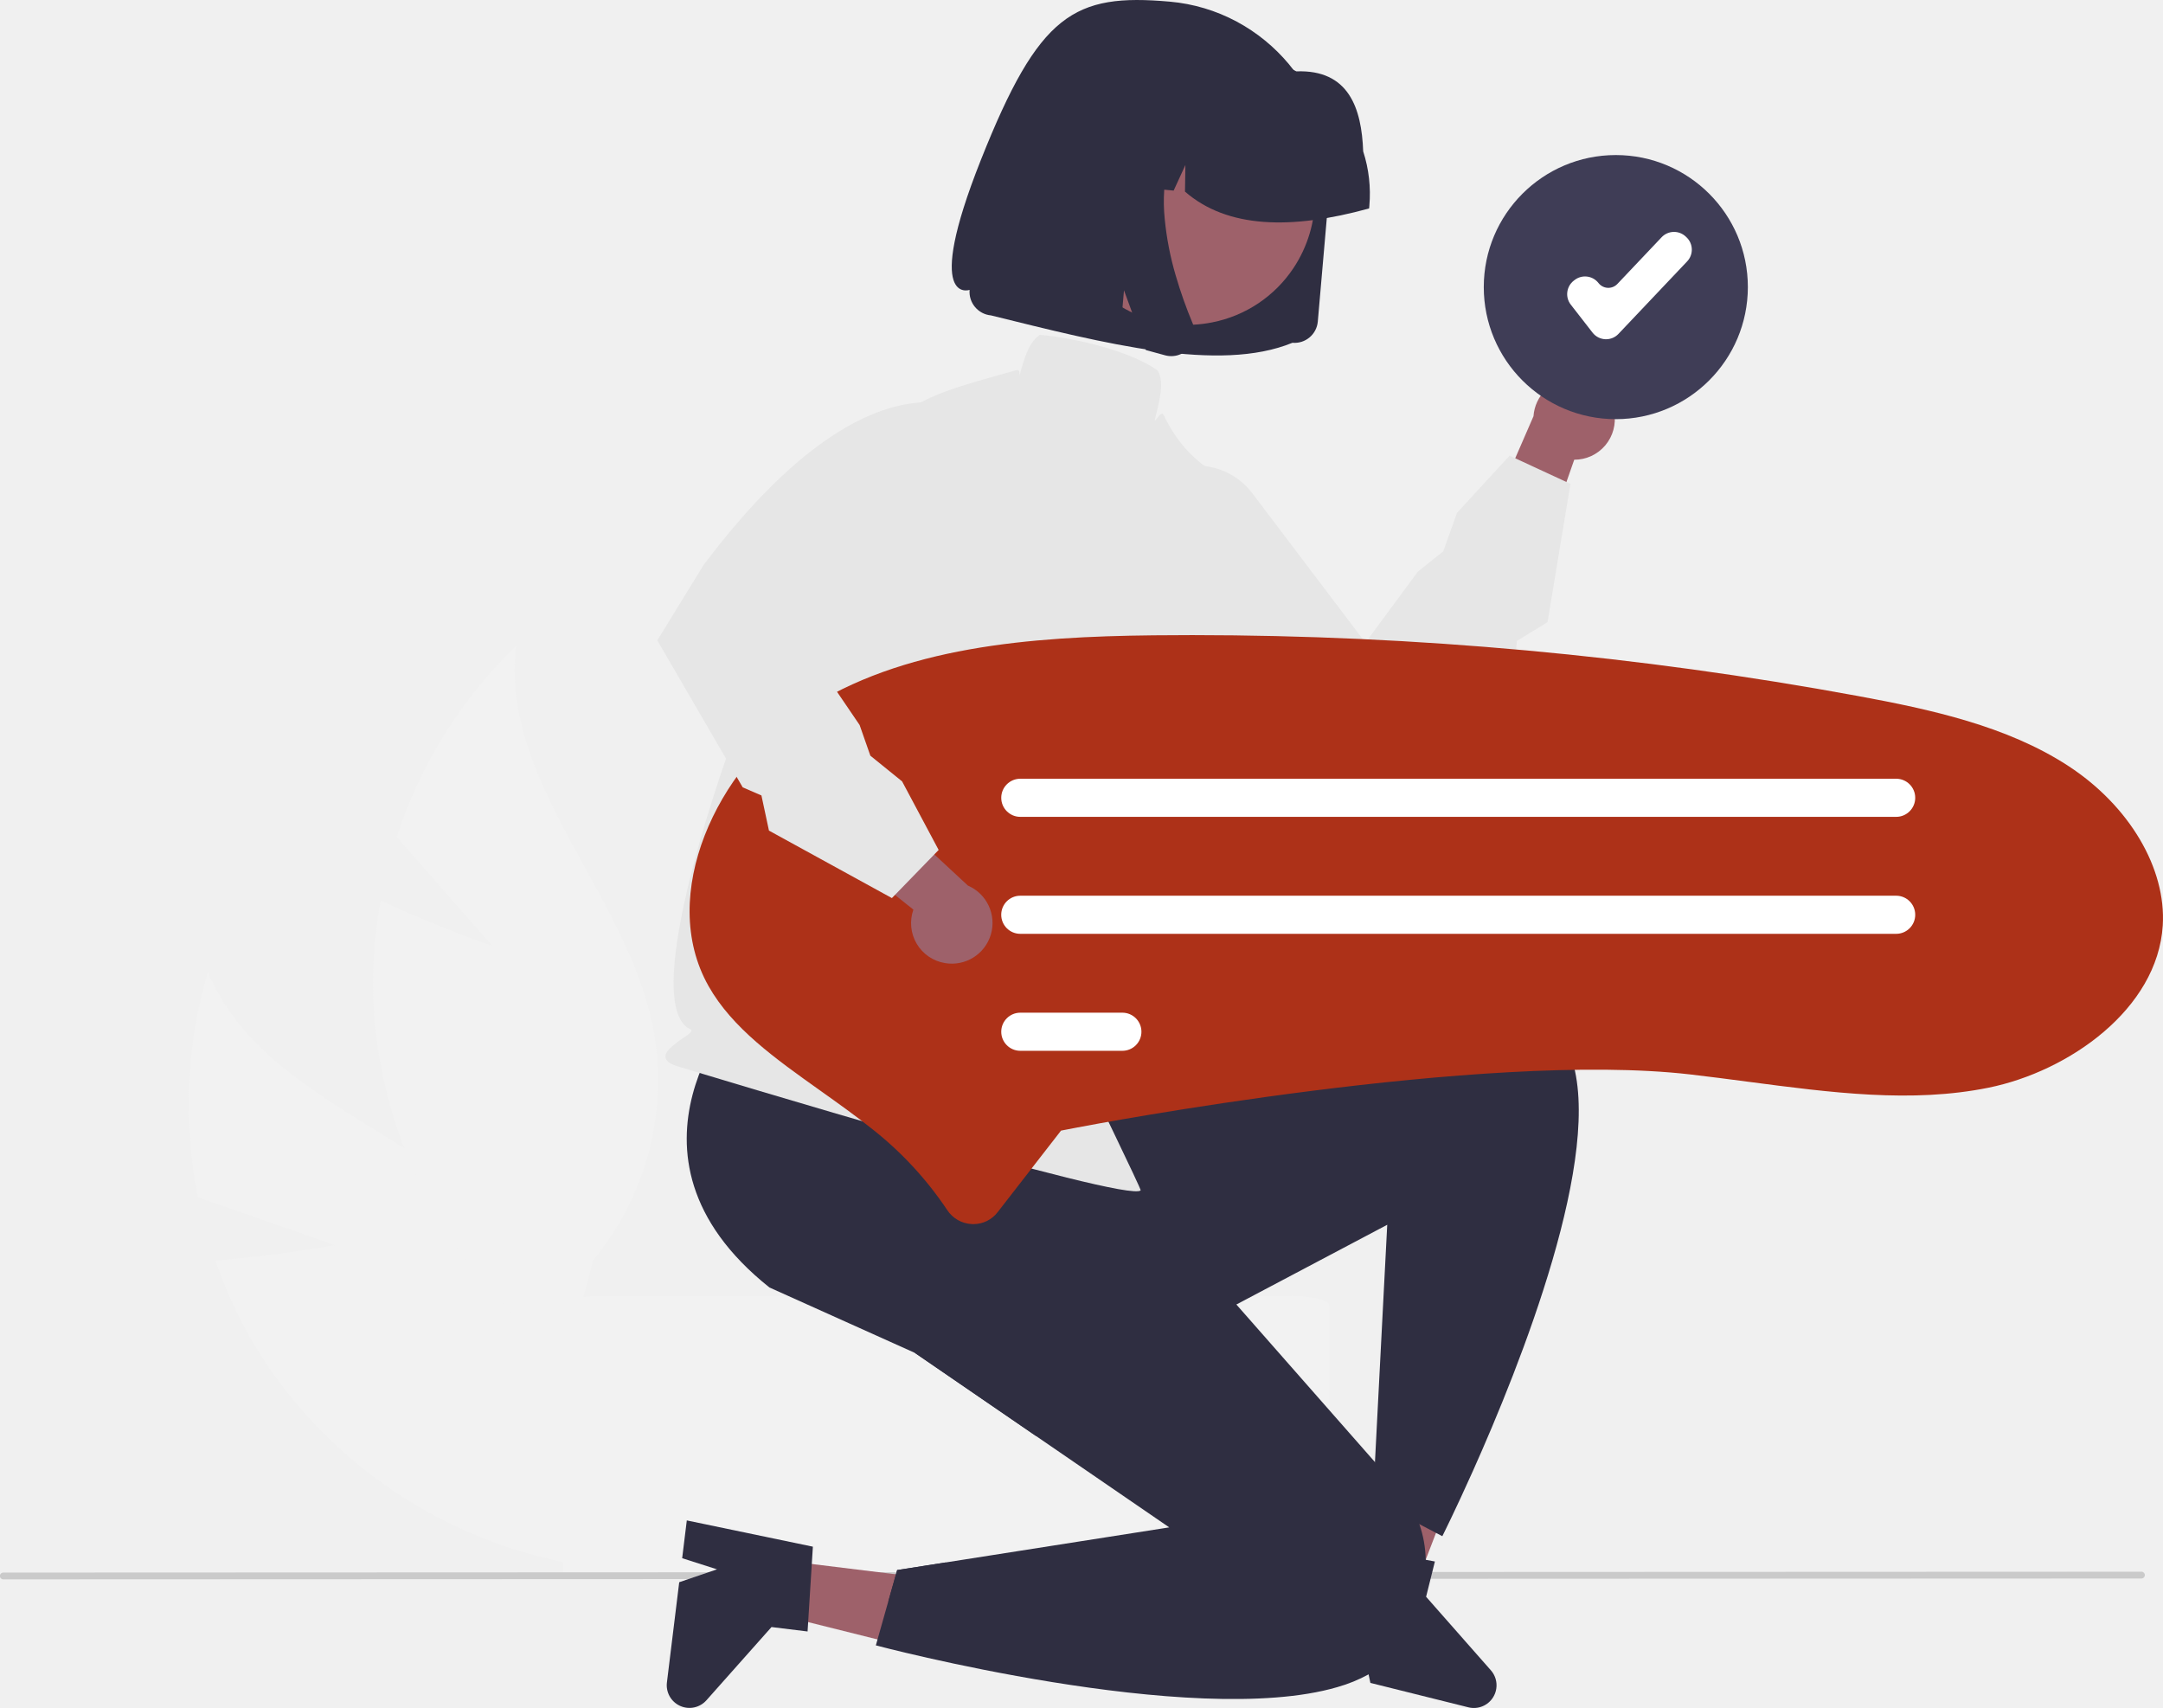
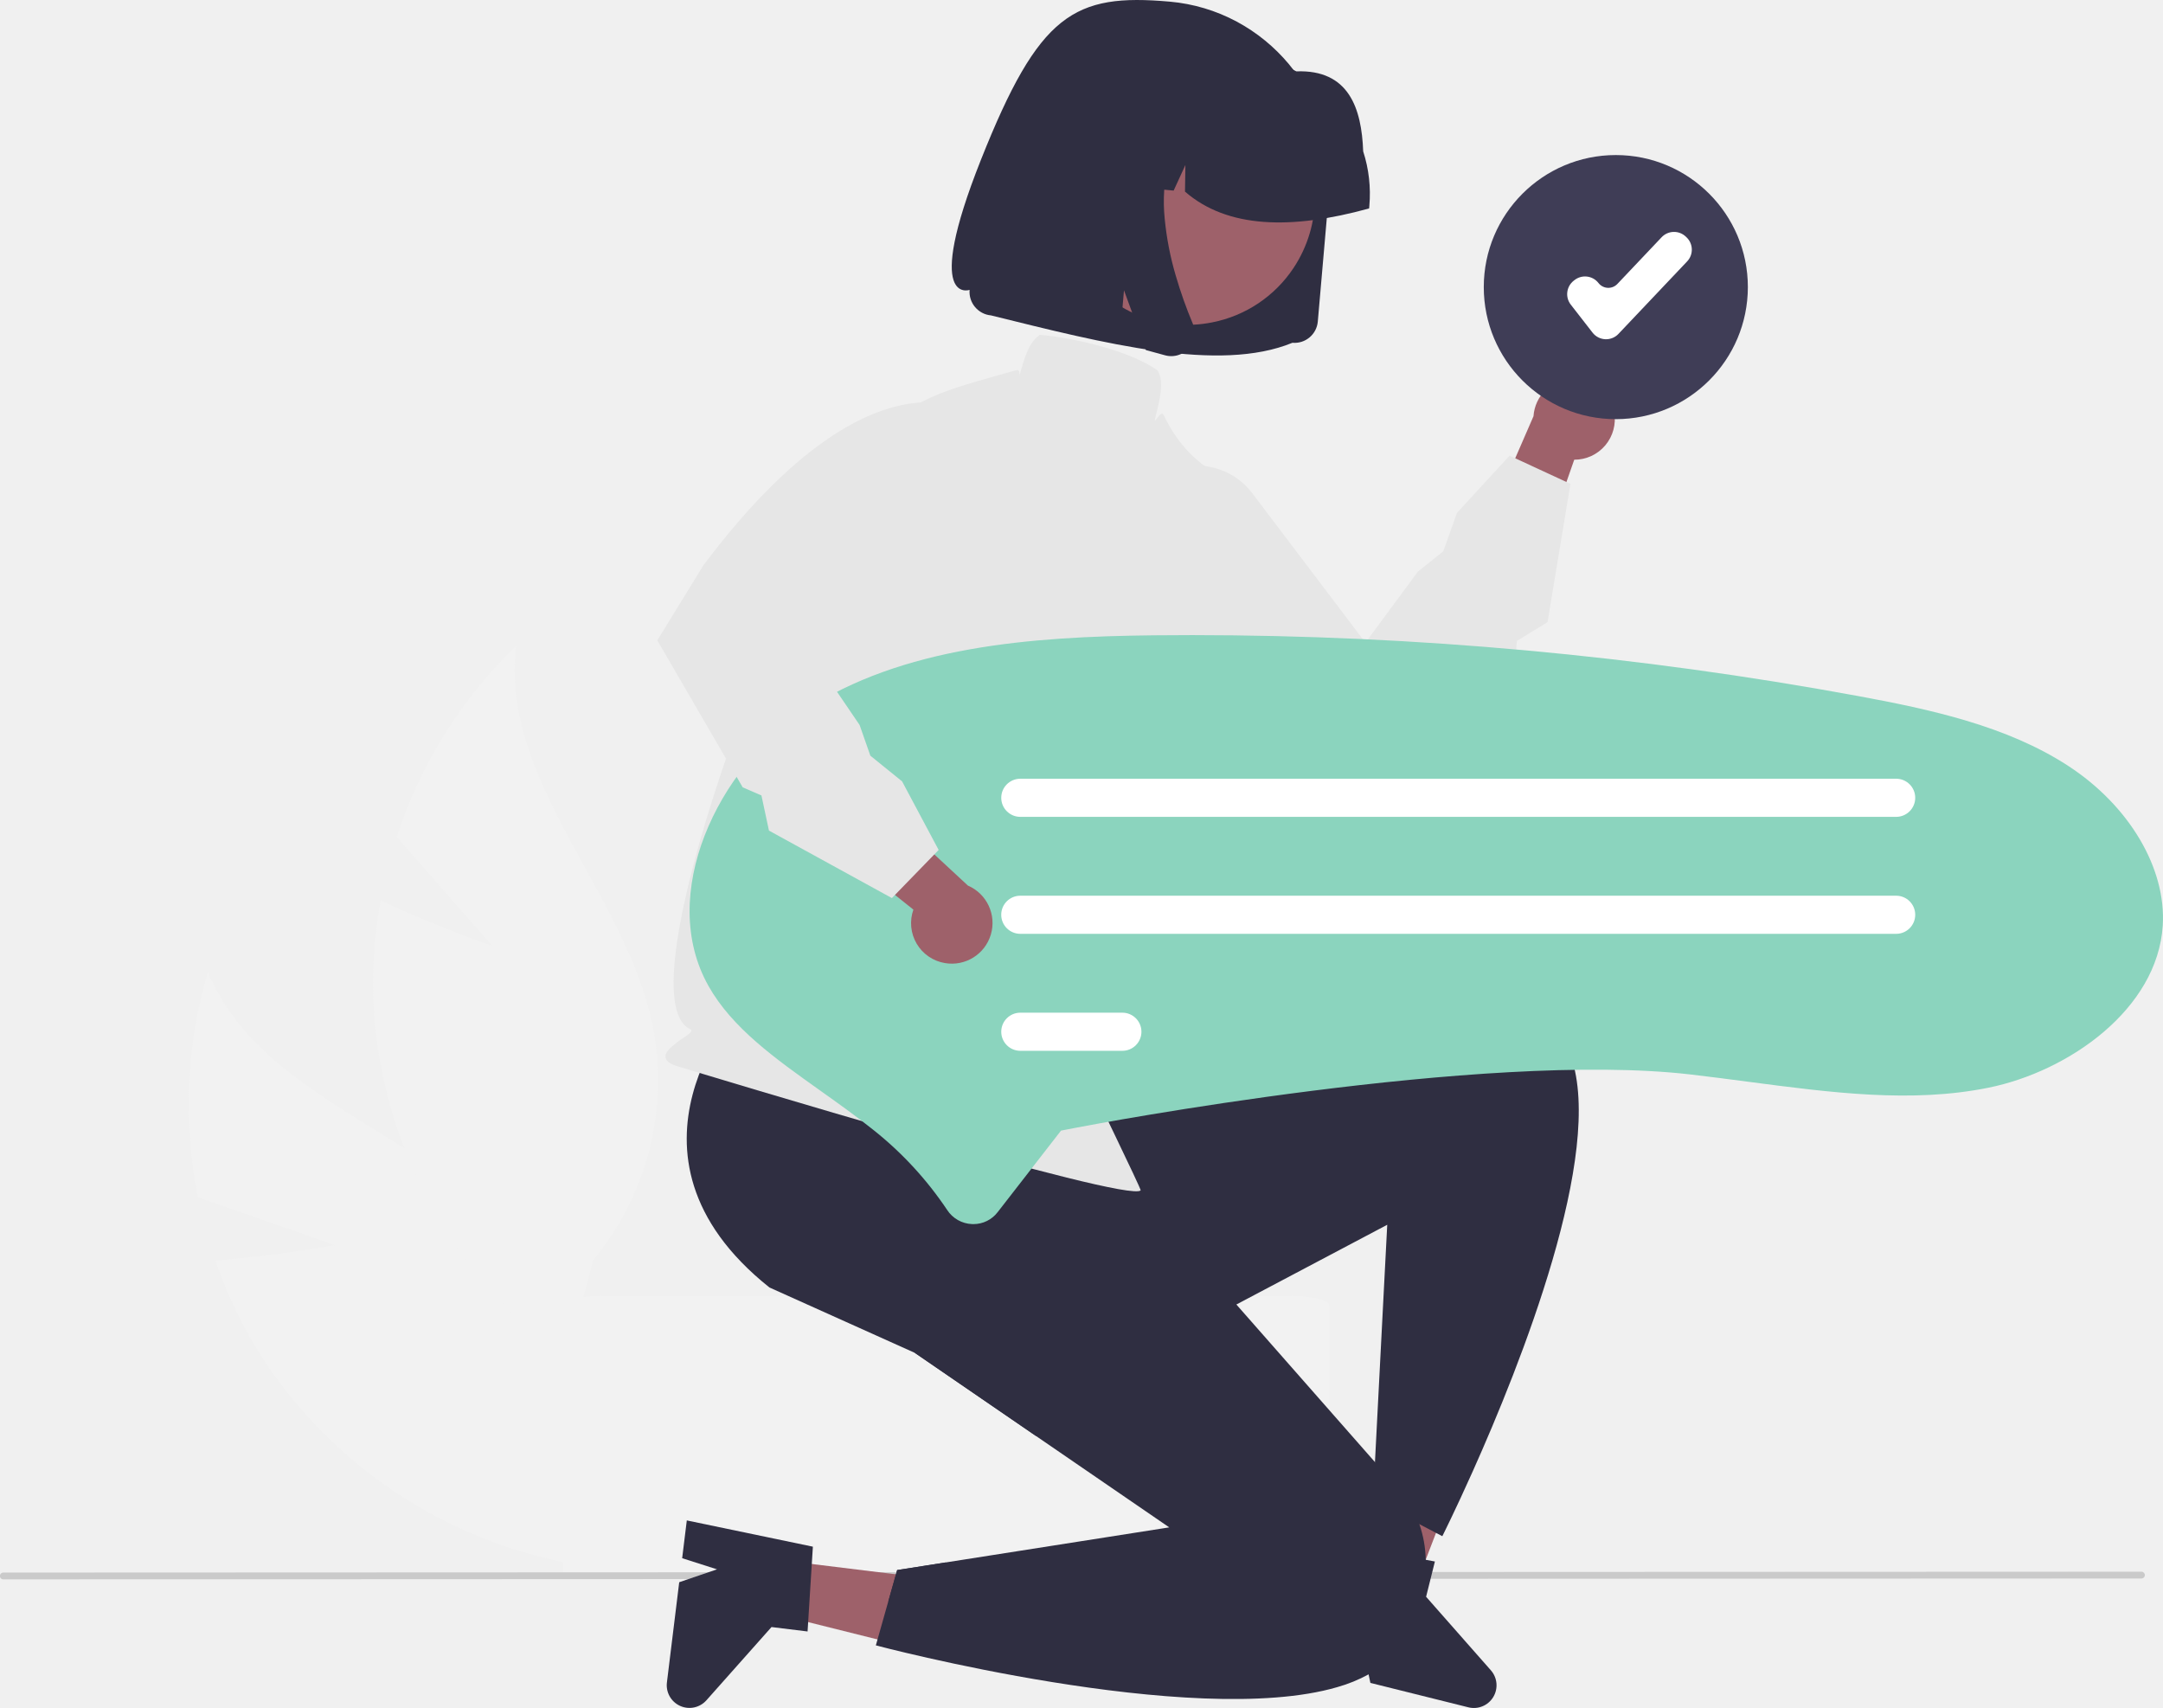
<svg xmlns="http://www.w3.org/2000/svg" data-name="Layer 1" width="757.448" height="598.078" viewBox="0 0 757.448 598.078">
  <path d="M338.61,586.941l-48-16.77a164.052,164.052,0,0,1,3.452-78.858c18.209,43.839,75.004,56.096,106.538,91.579a98.678,98.678,0,0,1,22.866,82.418l9.191,34.87a165.354,165.354,0,0,1-118.311-71.911,159.724,159.724,0,0,1-17.682-35.957C317.384,590.842,338.61,586.941,338.61,586.941Z" transform="translate(-221.2762 -150.9609)" fill="#f2f2f2" />
  <path d="M393.718,482.241l-33.52-38.232a164.053,164.053,0,0,1,41.835-66.936c-5.738,47.123,37.659,85.756,47.633,132.167a98.678,98.678,0,0,1-20.681,82.994L419.814,627.11A165.354,165.354,0,0,1,352.25,506.264a159.724,159.724,0,0,1,2.316-40.003C373.323,475.185,393.718,482.241,393.718,482.241Z" transform="translate(-221.2762 -150.9609)" fill="#f2f2f2" />
  <path d="M673.779,604.792H431.42c-7.121,0-12.912,1.434-12.912,3.205v94.795H686.724V607.997C686.724,606.225,680.934,604.792,673.779,604.792Z" transform="translate(-221.2762 -150.9609)" fill="#f2f2f2" />
  <path d="M971.217,703.693l-748.75.307a1.191,1.191,0,1,1,0-2.381l748.75-.307a1.191,1.191,0,0,1,0,2.381Z" transform="translate(-221.2762 -150.9609)" fill="#cacaca" />
  <polygon points="271.281 546.06 269.016 564.511 339.105 582.027 342.448 554.795 271.281 546.06" fill="#9e616a" />
  <path d="M505.933,692.551l-1.859,29.693-12.629-1.55-22.795,25.649a7.948,7.948,0,0,1-13.83-6.248l4.307-35.094,13.235-4.516-12.202-3.895,1.624-13.232Z" transform="translate(-221.2762 -150.9609)" fill="#2f2e41" />
  <polygon points="476.038 555.143 494.076 559.638 519.999 492.205 493.377 485.57 476.038 555.143" fill="#9e616a" />
  <path d="M743.354,735.842l-22.68-25.75,3.08-12.35-3.21-.6h-.02l-20.04-3.74-5.98-1.12-14.5,42.7,12.94,3.23,5.35-11.64,2.24,10.69.63,2.99,34.31,8.55a7.943,7.943,0,0,0,7.88-12.96Z" transform="translate(-221.2762 -150.9609)" fill="#2f2e41" />
  <path d="M545.964,699.092l6.54-1.03c-7.02,7.31-13.76,12.14-20.16,13.64l3.1-10.96Z" transform="translate(-221.2762 -150.9609)" fill="#2f2e41" />
  <path d="M737.004,666.182c-6.19,13.84-10.65,22.7-10.65,22.7l-2.21-1.16-5.82-3.05-13.86-7.27-2.38-1.25.68-13.22,3.02-58.46,1.28-24.64-52.83,27.92-62.51,33.04q-3.84,6.69-7.63,13.02l-42.47-29.13,43.1-62.89,25.12-11.74-5.42-1.05a39.775,39.775,0,0,1,4.68-5.59l1.9-1.07s119.53-65.84,153.92-32.08a27.353,27.353,0,0,1,6.5,10.71C783.214,554.832,753.764,628.742,737.004,666.182Z" transform="translate(-221.2762 -150.9609)" fill="#2f2e41" />
  <path d="M710.704,728.112a27.8,27.8,0,0,1-10.17,9.15,52.373,52.373,0,0,1-10.96,4.47c-50.68,14.81-161.59-14.62-161.59-14.62l4.36-15.41,3.1-10.96,10.52-1.65,6.54-1.03,78.22-12.27-21.55-14.78-25.08-17.2-42.47-29.13-50.9-22.89c-59-47-9.6-99.7-9.6-99.7l33.02-23.4,10.72-7.6,65.86,33.7,19.12,45.26,5.88,13.91,38.51,43.79,48.53,55.18.38.43a34.823,34.823,0,0,1,3.95,3.5c.45.44.92.93,1.4,1.46a46.907,46.907,0,0,1,9.83,16.35,40.85,40.85,0,0,1,2.22,12.42.045.045,0,0,1,0,.05C720.764,705.952,718.234,716.342,710.704,728.112Z" transform="translate(-221.2762 -150.9609)" fill="#2f2e41" />
  <path d="M458.549,524.335c-2.626-.793-3.963-1.759-4.207-3.037-.358-1.877,1.752-3.55,4.196-5.489,1.704-1.351,6.2-3.702,4.556-4.425-24.918-10.971,35.662-166.73,53.24-184.429,3.572-3.596,3.146-10.897,7.906-17.392,13.002-17.739,24.41-20.953,47.136-27.354q2.767-.78,5.766-1.633c2.587-.738-.14,6.61,1.208,1.683,1.499-5.475,3.048-11.137,6.769-13.845l.242-.177.299.019c6.886.456,29.37,4.23,40.902,12.372l.159.114.093.171c2.126,3.965.622,9.949-.832,15.734-1.195,4.75,1.678-2.765,2.821-.324,8.74,18.661,23.767,22.886,23.919,22.929l.747.202-.149.758c3.928,20.368-23.015,83.47-28.84,125.962-5.918,43.17,27.817,91.79-21.757,83.617.114.375,18.296,37.703,18,38C616.216,572.306,468.448,527.324,458.549,524.335Zm150.964,53.191Z" transform="translate(-221.2762 -150.9609)" fill="#e6e6e6" />
  <path d="M786.548,295.317a14.173,14.173,0,0,1-14,16.623l-16.645,47.537L740.043,338.657l18.238-41.95a14.25,14.25,0,0,1,28.267-1.39Z" transform="translate(-221.2762 -150.9609)" fill="#9e616a" />
  <path d="M713.297,427.789l-30.17-6.524c-54.418-17.231-73.077-38.496-79.161-53.305-6.491-15.801-.576-27.365-.32-27.849l.155-.208L623.318,320.909a24.408,24.408,0,0,1,36.48,2.756L699.431,375.997l18.353-24.864,8.902-7.123,4.802-13.46,18.416-20.034,21.321,9.866L763.197,368.826l-10.741,6.568-.506,7.132-.177.208Z" transform="translate(-221.2762 -150.9609)" fill="#e6e6e6" />
-   <path d="M562.138,579.6c-.149,0-.298-.003-.448-.009a10.89,10.89,0,0,1-8.757-4.981,123.025,123.025,0,0,0-25.899-28.055c-6.078-4.858-12.43-9.375-18.572-13.744-15.846-11.267-30.768-21.878-39.052-36.54-18.061-31.972,3.208-76.504,33.593-96.475,34.081-22.399,78.908-25.912,122.274-26.373q6.76-.071,13.529-.071h0a1289.894,1289.894,0,0,1,232.952,21.3c25.553,4.714,52.3,10.49,73.794,24.505,21.366,13.933,34.353,35.873,33.086,55.898-1.85,29.233-32.839,51.076-61.057,56.786-26.896,5.439-54.837,1.763-84.417-2.129-6.53-.859-13.282-1.747-19.959-2.519-72.566-8.388-208.886,17.465-214.653,18.57l-5.722,1.095-22.201,28.569A10.654,10.654,0,0,1,562.138,579.6Z" transform="translate(-221.2762 -150.9609)" fill="#ad3118" />
+   <path d="M562.138,579.6c-.149,0-.298-.003-.448-.009a10.89,10.89,0,0,1-8.757-4.981,123.025,123.025,0,0,0-25.899-28.055c-6.078-4.858-12.43-9.375-18.572-13.744-15.846-11.267-30.768-21.878-39.052-36.54-18.061-31.972,3.208-76.504,33.593-96.475,34.081-22.399,78.908-25.912,122.274-26.373q6.76-.071,13.529-.071h0a1289.894,1289.894,0,0,1,232.952,21.3c25.553,4.714,52.3,10.49,73.794,24.505,21.366,13.933,34.353,35.873,33.086,55.898-1.85,29.233-32.839,51.076-61.057,56.786-26.896,5.439-54.837,1.763-84.417-2.129-6.53-.859-13.282-1.747-19.959-2.519-72.566-8.388-208.886,17.465-214.653,18.57l-5.722,1.095-22.201,28.569A10.654,10.654,0,0,1,562.138,579.6Z" transform="translate(-221.2762 -150.9609)" fill="#8BD4BE" />
  <path d="M885.283,436.993h-306.712a6.673,6.673,0,0,1,0-13.347h306.712a6.673,6.673,0,0,1,0,13.347Z" transform="translate(-221.2762 -150.9609)" fill="#fff" />
  <path d="M885.283,477.955h-306.712a6.673,6.673,0,1,1-.014-13.347H885.283a6.673,6.673,0,0,1,0,13.347Z" transform="translate(-221.2762 -150.9609)" fill="#fff" />
  <path d="M614.313,518.916H578.571a6.673,6.673,0,0,1,0-13.347h35.743a6.673,6.673,0,0,1,0,13.347Z" transform="translate(-221.2762 -150.9609)" fill="#fff" />
  <circle cx="565.834" cy="100.534" r="45.682" fill="#fff" />
  <path d="M787.11,297.736a46.24,46.24,0,1,1,46.24-46.24A46.293,46.293,0,0,1,787.11,297.736Z" transform="translate(-221.2762 -150.9609)" fill="#3f3d56" />
  <path d="M783.69,269.753c-.097,0-.195-.003-.292-.008a5.974,5.974,0,0,1-4.428-2.301l-7.634-9.815a5.976,5.976,0,0,1,1.048-8.388l.275-.214a5.976,5.976,0,0,1,8.39,1.048,4.359,4.359,0,0,0,6.602.321l15.501-16.364a5.985,5.985,0,0,1,8.451-.23l.254.242a5.976,5.976,0,0,1,.228,8.45l-24.055,25.391A5.97,5.97,0,0,1,783.69,269.753Z" transform="translate(-221.2762 -150.9609)" fill="#fff" />
  <path d="M552.176,488.196a14.173,14.173,0,0,1-11.046-18.716l-39.337-31.454,24.899-8.067,33.538,31.106a14.25,14.25,0,0,1-8.054,27.131Z" transform="translate(-221.2762 -150.9609)" fill="#9e616a" />
  <path d="M451.455,375.193l16.151-26.305c34.288-45.636,60.534-56.196,76.522-57.029,17.059-.89,26.011,8.523,26.382,8.925l.145.215,11.455,24.708a24.408,24.408,0,0,1-14.687,33.506l-62.507,20.057,17.379,25.554,3.771,10.759,11.109,8.99,12.801,24.013-16.373,16.849L490.555,441.809l-2.638-12.311-6.561-2.841-.138-.236Z" transform="translate(-221.2762 -150.9609)" fill="#e6e6e6" />
  <path id="b7175576-f1ba-43ba-8f76-518314c256be-158" data-name="Path 9" d="M673.859,270.987l.041.004a8.177,8.177,0,0,0,8.85-7.443l3.955-45.459a60.98,60.98,0,0,0-2.73-24.126,61.964,61.964,0,0,0-29.598-35.425,61.016,61.016,0,0,0-23.438-6.998c-33.567-2.973-45.779,4.094-66.162,55.394s-3.961,45.528-3.961,45.528a8.19,8.19,0,0,0,.368,3.246,8.324,8.324,0,0,0,3.988,4.759,8.217,8.217,0,0,0,3.134.935c39.725,9.818,79.812,20.163,105.56,9.587Z" transform="translate(-221.2762 -150.9609)" fill="#2f2e41" />
  <path id="a02f472c-6a06-41c7-9b05-293ddf5937fe-159" data-name="Ellipse 1" d="M599.537,194.796a44.98,44.98,0,0,0,46.2,69.056,44.456,44.456,0,0,0,28.497-19.025,44.98,44.98,0,0,0-46.166-69.036A44.456,44.456,0,0,0,599.536,194.798Z" transform="translate(-221.2762 -150.9609)" fill="#9e616a" />
  <path id="adbc6b4a-ced6-4270-bb29-8c8f4fd87f84-160" data-name="Path 10" d="M700.801,223.043a48.239,48.239,0,0,0-2.159-19.081c-.552-15.076-5.018-28.706-23.406-28.01a48.261,48.261,0,0,0-18.413-5.517l-9.095-.837q-.153-.014-.307-.027a48.157,48.157,0,0,0-52.123,43.834l-.079.911,19.241,1.752,8.158-17.765-.286,18.485,9.938.909,4.114-8.963-.142,9.32c14.832,12.889,37.196,13.421,64.471,5.9Z" transform="translate(-221.2762 -150.9609)" fill="#2f2e41" />
  <path id="e837c95d-b162-450d-9836-a61223397ab5-161" data-name="Path 13" d="M639.58,266.561a8.046,8.046,0,0,1-.721,4.371,8.229,8.229,0,0,1-1.25,1.925,8.323,8.323,0,0,1-1.456,1.315,8.163,8.163,0,0,1-5.451,1.461q-.181-.017-.361-.042t-.359-.057q-.181-.031-.36-.072t-.358-.089l-6.724-1.836-7.66-20.921-1.602,18.413-30.573-8.294,6.798-78.139,52.048,4.78-1.417,1.383a35.949,35.949,0,0,0-9.642,16.917,58.599,58.599,0,0,0-1.353,19.89,105.673,105.673,0,0,0,3.857,19.876,155.743,155.743,0,0,0,5.992,16.901A8.217,8.217,0,0,1,639.58,266.561Z" transform="translate(-221.2762 -150.9609)" fill="#2f2e41" />
</svg>
